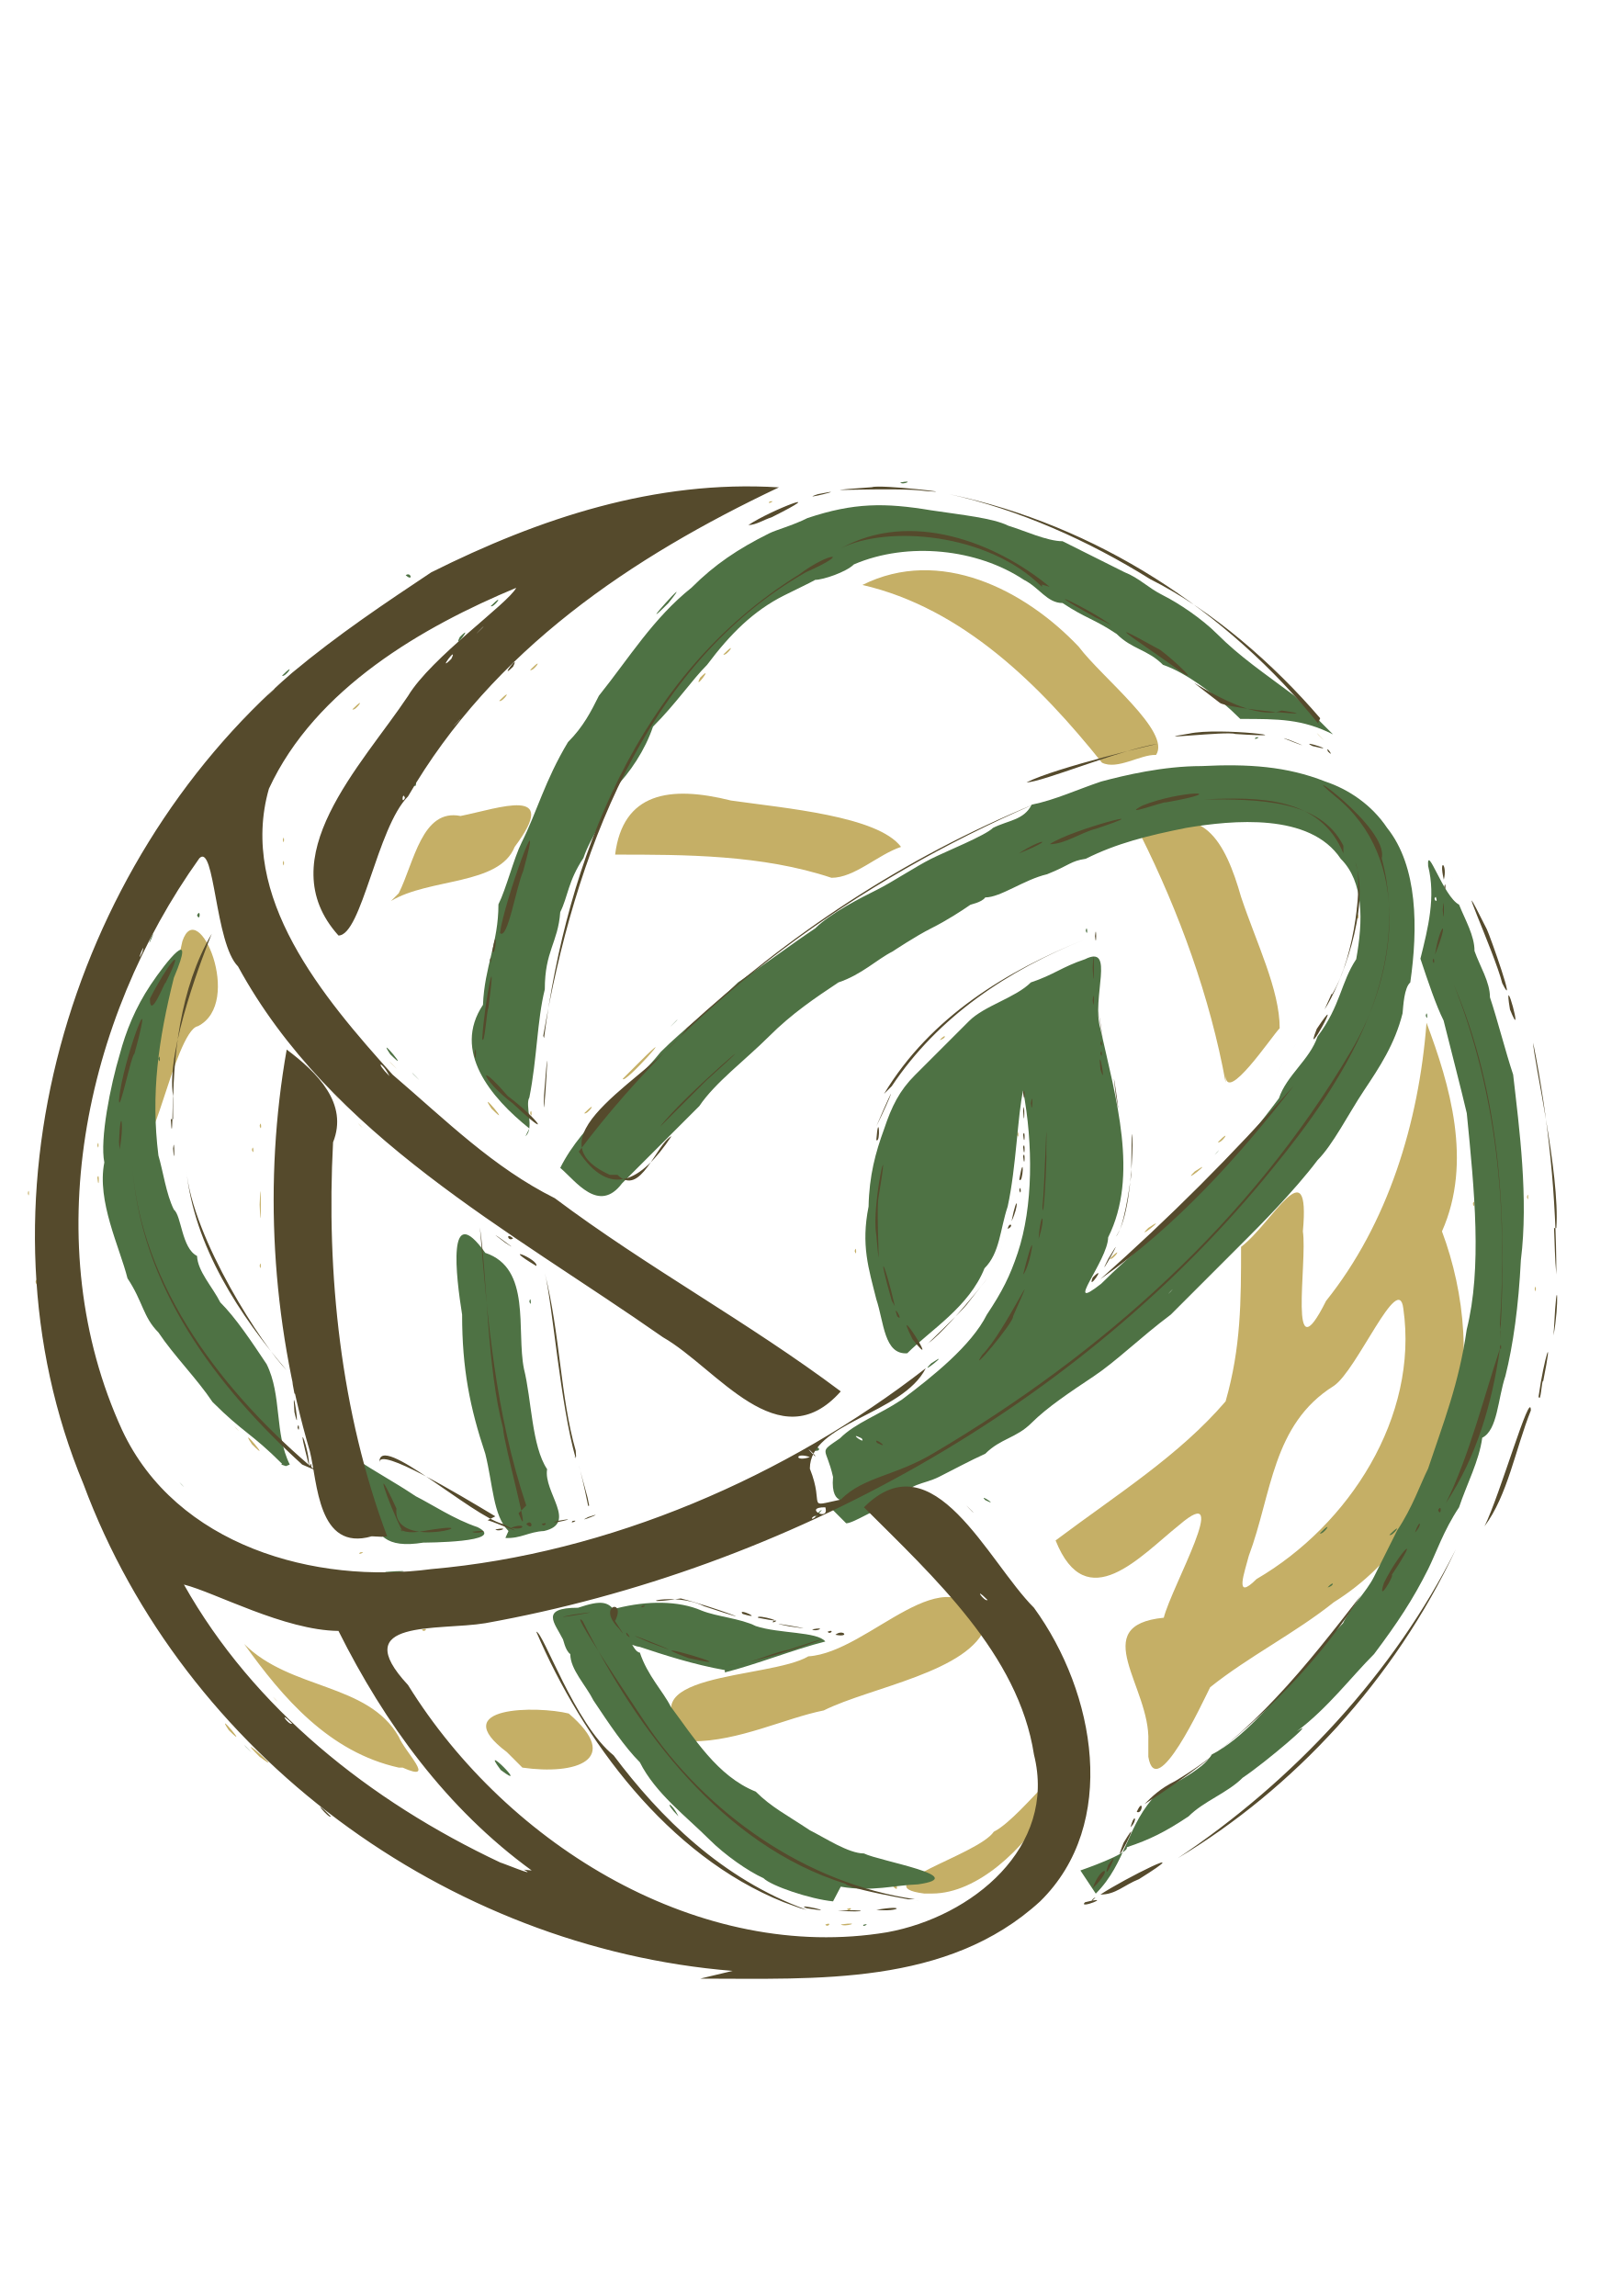
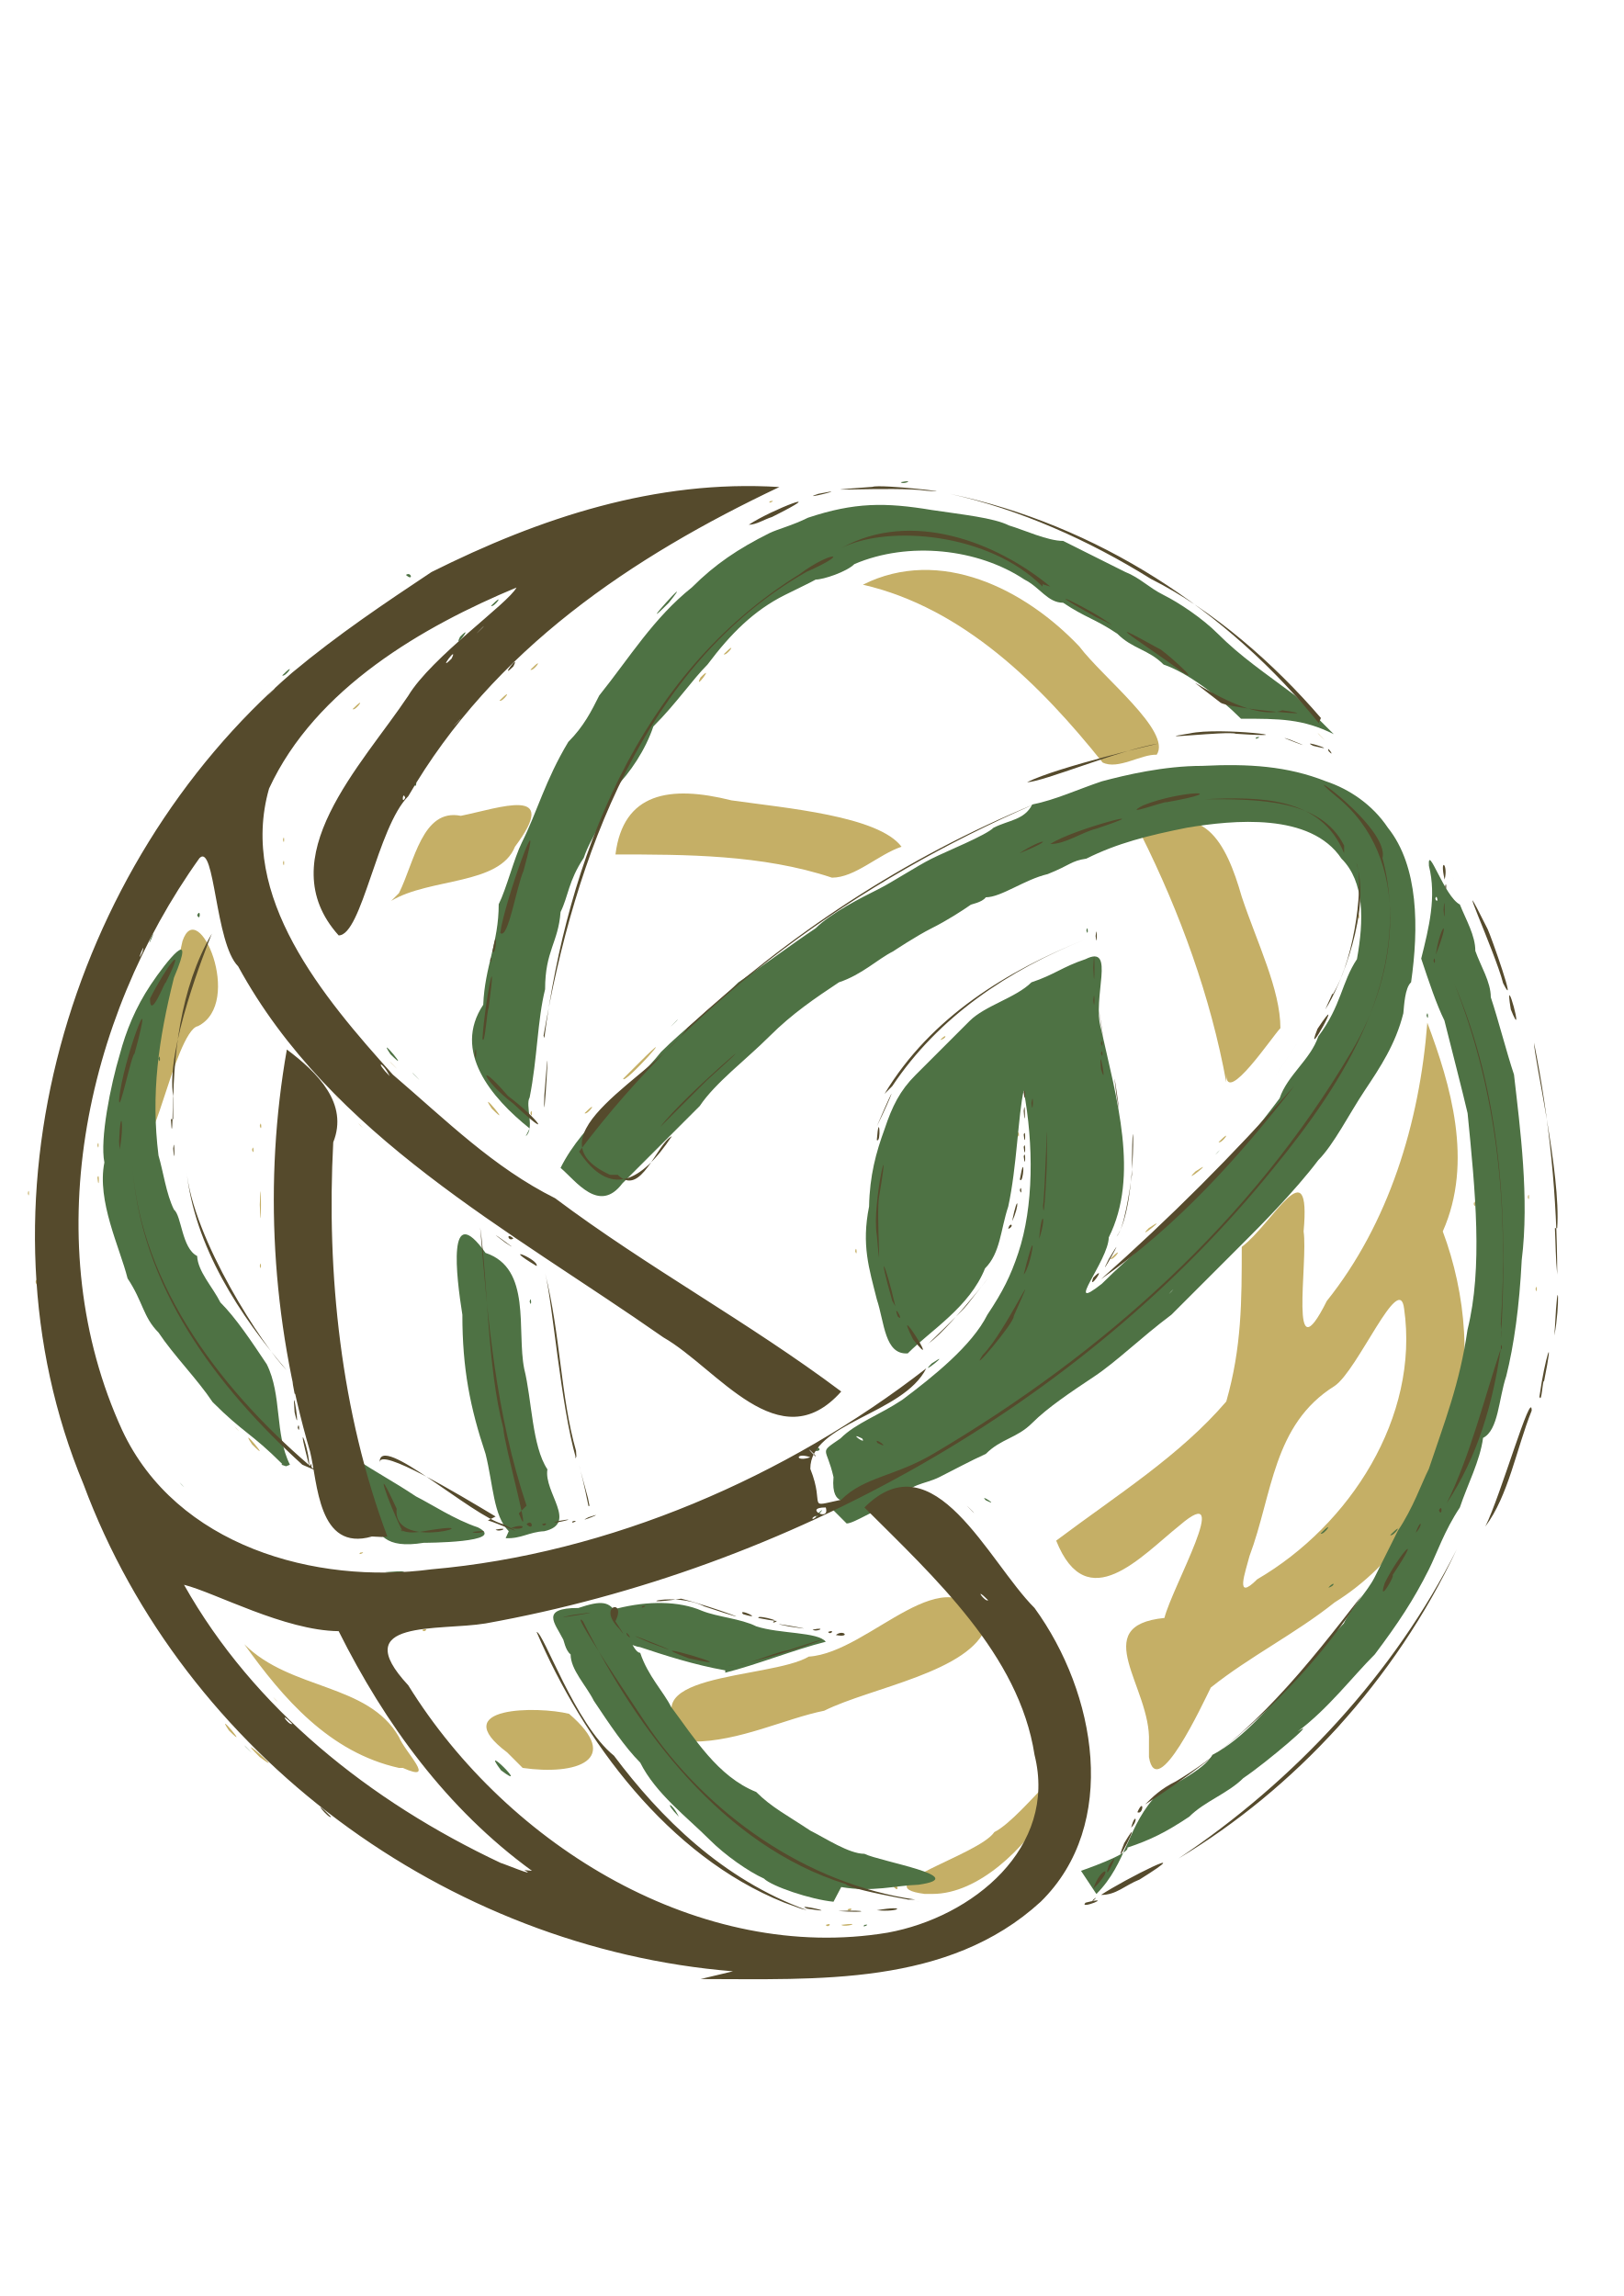
- <svg xmlns="http://www.w3.org/2000/svg" width="200" height="283" version="1.1" viewBox="0 0 210 297" xml:space="preserve">
+ <svg xmlns="http://www.w3.org/2000/svg" version="1.2" baseProfile="tiny-ps" viewBox="0 0 210 297">
  <g transform="translate(.8 5)">
    <path d="m100 250c5-0.2 5 0.3 0 0zm6-6c1-0.4 0.3 0.5 0 0zm2-0.01c3-0.4 0.5 0.4 0 0zm0.8-2c1-0.4 0.3 0.5 0 0zm10-2c-8-1 7-5 9-8 4-2 12-14 7-3-3 5-9 11-15 11zm-4-0.9c0.3-1 0.9 1 0 0zm16-2c0.5-0.6 3-3 0.9-0.8zm-48-9c-0.9-1 1 1 0 0zm-25-0.4c-2-2 2 2 0 0zm-7-4c-9-2-15-9-20-16 6 6 16 5 20 12 0.8 2 5 6 0.5 4zm14-2c-8-6 4-6 8-5 7 6 0.9 8-6 7-0.7-0.7-1-1-2-2zm-32 0.6c-4-4 4 3 0 0zm115-2c0.3-7-8-15 2-16 1-4 9-18 2-12-5 4-12 12-16 2 8-6 16-11 22-18 2-7 2-13 2-20 4-3 9-13 8-2 0.6 4-2 19 3 9 8-10 12-23 13-36 3 8 6 18 2 27 3 8 4 18 1 26-2 9-7 17-15 22-5 4-11 7-16 11-1 2-7 15-8 9zm14-21c12-7 21-21 19-35-0.6-5-6 8-9 10-8 5-8 14-11 22-0.5 2-2 6 1 3zm-73 21c-10-9 10-8 15-11 8-0.5 18-14 23-4-2 6-15 8-21 11-5 1-11 4-17 4zm48-0.05c0.2-1 0.3 1 0 0zm34-0.5c0.5-0.6 3-3 0.9-0.8zm-142-0.9c-2-3 3 3 0 0zm6-4c-0.9-1 1 1 0 0zm45-8c-0.9-1 1 1 0 0zm-26-1c1-0.4 0.3 0.5 0 0zm73-5c-0.9-1 2 2 0 0zm-69-2c1-0.4 0.3 0.5 0 0zm-12-3c1-0.2-0.5 0.5 0 0zm74-2c-2-2 2 2 0 0zm4-7c-2-2 2 2 0 0zm-92-5c-2-3 3 3 0 0zm-2-2c-0.9-1 1 1 0 0zm94-10c2-2 0.4 0.3 0 0zm26-6c2-2-1 2 0 0zm41-2c0.2-1 0.3 1 0 0zm7-0.1c0.2-1 0.2 1 0 0zm-194-0.9c0.2-1 0.3 1 0 0zm37-0.4c0.2-1 0.2 1 0 0zm18-2c0.2-3 0.2 3 0 0zm-26 0.3c0.2-1 0.2 1 0 0zm110-0.9c2-2 0.4 0.3 0 0zm-33-1c0.2-1 0.3 1 0 0zm38-3c3-2-2 2 0 0zm-115-3c0.2-6 0.2 6 0 0zm8 0.9c0.3-2 0.2 2 0 0zm149-1c0.2-1 0.3 1 0 0zm7-0.9c0.2-1 0.2 1 0 0zm-194-0.5c0.2-1 0.2 1 0 0zm9-2c0.3-1 0.2 2 0 0zm142-0.8c3-2-2 2 0 0zm-114-2c0.3-1 0.2 2 0 0zm-8-0.8c0.2-1 0.3 1 0 0zm-20-0.6c0.2-1 0.2 1 0 0zm145-0.4c2-2 0.4 0.3 0 0zm-138-5c-0.7-7 3-16 4-21 2-6 8 8 2 11-3 0.5-7 22-6 9zm112 4c0.2-1 0.3 1 0 0zm-47-0.4c2-2-1 2 0 0zm-51-0.7c0.2-1 0.3 1 0 0zm13-0.04c-0.9-1 1 1 0 0zm41-2c5-5-5 5 0 0zm43 0.8c0.2-1 0.2 1 0 0zm-62-0.4c0.2-1 0.3 1 0 0zm63 0c0.2-1 0.3 1 0 0zm-68-0.6c-2-3 3 3 0 0zm12 0.6c2-2 0.4 0.3 0 0zm-32-2c-0.9-1 1 1 0 0zm115-2c-2-11-6-22-11-32 8-5 11 1 13 8 2 6 5 12 5 17-1 1-7 10-7 6zm-106-0.4c-3-3 3 3 0 0zm40-0.07c2-2-1 2 0 0zm-10-2c6-6-2 3-2 2l0.7-0.7zm-45 2c-0.9-1 2 2 0 0zm13-2c-0.9-1 2 2 0 0zm71-3c0.9-1 0.9-0.2 0 0zm-98-11c2-2 0.4 0.3 0 0zm163-3c0.2-1 0.3 1 0 0zm-11-2c0.2-1 0.3 1 0 0zm0-1c0.2-1 0.3 1 0 0zm-124-2c2-4 3-11 8-10 5-1 13-4 7 4-2 5-11 4-16 7zm56-2c-9-3-19-3-28-3 1-8 7-9 15-7 7 1 19 2 22 6-3 1-6 4-9 4zm-79-0.9c-0.06-2 0.7 1 0 0zm8-1c0.2-1 0.2 1 0 0zm0-3c0.2-1 0.2 1 0 0zm106-10c-8-10-18-20-31-23 10-5 21 0.6 28 8 3 4 12 11 10 14-2-0.1-5 2-7 1zm-111-3c2-2 0.4 0.3 0 0zm139-0.6c-0.9-1 2 2 0 0zm-3-3c-2-2 2 2 0 0zm-122-0.3c2-2 0.4 0.3 0 0zm-10-0.7c2-2-1 2 0 0zm29-0.4c2-2 0.4 0.3 0 0zm26-3c2-2-1 2 0 0zm-22-1c2-2 0.4 0.3 0 0zm25-2c2-2 0.4 0.3 0 0zm-10-2c2-2 0.4 0.3 0 0zm-22-0.3c2-2 0.4 0.3 0 0zm26-4c2-2-1 2 0 0zm-20-0.5c0.7-0.9 0.3 1 0 0zm44-11c1-0.2-0.5 0.5 0 0zm5 0c1-0.2-0.5 0.5 0 0zm-17-2c1-0.2-0.5 0.5 0 0z" fill="#c5af66" />
    <path d="m111 244c1-0.2-0.5 0.5 0 0zm-4-3c-3-0.3-8-2-9-3-2-0.9-5-3-7-5-3-3-7-6-9-10-2-2-4-5-6-8-1-2-3-4-3-6-0.7-0.5-0.9-2-1-2-1-2-3-4 2-4 3-1 4-0.9 5 0.8 0.9 1 2 5 3 5 1 3 3 5 4 7 3 4 6 9 11 11 2 2 4 3 7 5 2 1 5 3 7 3 2 1 14 3 7 4-3 0.1-6 1-10 0.3zm-20-11c-1-2-2-2 0 0zm54 10c4-4 4-9 8-13 0.8-0.6 6-3 7-5 4-2 8-7 9-8 3-3 5-6 8-9 0.9-2 3-4 4-6 1-2 2-4 3-6 2-3 3-6 4-8 2-6 4-11 5-18 2-8 1-18 0.01-28-0.7-3-2-8-3-12-1-2-2-5-3-8 1-4 2-8 1-12-0.2-3 2 4 4 5 0.8 2 2 4 2 6 0.7 2 2 4 2 6 1 3 2 7 3 10 0.8 7 2 16 1 24-0.3 6-1 11-2 15-1 3-1 7-3 8-0.4 3-2 6-3 9-2 3-3 6-4 8-2 4-4 7-7 11-3 3-6 7-10 10 3-2-4 4-7 6-2 2-5 3-7 5-3 2-5 3-8 4 0.4 0.8-6 3-6 3zm44-129c-0.5 0.3 0.4 1 0 0zm-124 119c-0.9-1 1 1 0 0zm-20-1c-0.9-1 2 2 0 0zm23-5c-3-4 4 3 0 0zm-33-3c-0.9-1 2 2 0 0zm5-4c-0.9-1 1 1 0 0zm-4-6c-2-2 2 2 0 0zm61 0.07c-4-0.7-8-2-11-3-2-0.2-7-4-3-5 4-1 8-1 11 0.3 2 0.8 5 1 7 2 3 1 8 0.7 9 2-4 1-9 3-13 4zm33-10c-0.9-1 1 1 0 0zm45-0.7c0.9-1 0.9-0.2 0 0zm-122-2c5-0.4 1 0.4 0 0zm72-3c-4-4 4 4 0 0zm-67-0.8c-5 0.8-6-1-7-4-0.08-2-2-5-2-7 3 2 5 3 8 5 2 1 5 3 8 4 4 2-7 2-7 2zm125-1c2-2 0.4 0.3 0 0zm-114-0.5c-2-2-2-6-3-10-2-6-3-11-3-18-0.8-5-2-15 3-8 6 2 4 10 5 15 1 4 1 10 3 13-0.5 3 4 7-0.4 8-2 0.1-3 1-5 0.9zm105 0.3c2-2 0.4 0.3 0 0zm-66-2c-0.4-1 1 1 0 0zm0.7-0.3c2-2-0.3 0.8 0 0zm2-1c3-2-0.1 0.5 0.3-4-0.9-4-2-3 0.9-5 2-2 5-3 8-5 4-3 9-7 11-11 2-3 3-5 4-8 2-6 2-14 0.7-21-0.7 3-0.9 10-2 15-1 3-1 6-3 8-2 5-7 8-10 11-3 0.2-3-4-4-7-1-4-2-7-1-12 0.08-4 0.9-7 2-10 1-3 2-5 4-7 4-4 1-1 7-7 2-2 6-3 8-5 3-1 4-2 7-3 4-2 0.8 5 2 9 2 9 5 19 1 27-0.03 3-6 10-0.9 6 4-4 8-7 12-11 4-4 8-9 11-13 1-3 4-5 5-8 3-4 3-7 5-10 0.9-5 1-10-2-13-4-6-14-5-20-4-5 1-9 2-13 4-2 0.3-2 0.8-5 2-3 0.7-6 3-8 3-0.5 0.7-2 0.9-2 1-1 0.7-3 2-5 3-2 1-5 3-5 3-2 1-4 3-7 4-3 2-6 4-9 7-3 3-7 6-9 9-5 5-6 6-10 10-3 4-6-0.3-8-2 3-6 9-10 13-15 3-3 7-6 10-9 3-2 7-5 10-7 2-2 6-4 8-5 2-1 5-3 7-4 2-1 7-3 8-4 2-1 4-1 5-3 3-0.6 6-2 9-3 3-0.8 8-2 13-2 6-0.3 11 0.02 16 2 3 1 6 3 8 6 4 5 4 13 3 20-0.8 0.7-0.9 3-1 4-1 4-3 7-5 10-2 3-4 7-6 9-3 4-8 9-9 10-3 3-4 4-2 2-5 5-3 3-8 8-4 3-7 6-10 8-3 2-6 4-8 6-2 2-4 2-6 4-2 0.9-4 2-6 3-2 1-4 0.8-5 3-2-1-0.3 0.7-2 1-1-0.1-4 2-5 2zm4-9c-2-1 0.7 1 0 0zm40-19c0.9-1-1 1 0 0zm6-18c0.9-1-1 1 0 0zm-70-17c0.9-1-2 2 0 0zm40 62c-1-1 2 1 0 0zm-104-2c-0.9-1 1 1 0 0zm102-0.7c-2-2 2 2 0 0zm-89-2c-4-4-5-4-9-8-2-3-5-6-7-9-2-2-2-4-4-7-1-4-4-10-3-15-0.6-3 0.8-10 2-14 0.8-3 2-6 4-9 2-3 6-8 3-0.9-2 8-3 15-2 23 0.6 2 1 5 2 7 1 0.8 1 5 3 6 0.08 2 2 4 3 6 2 2 4 5 6 8 2 4 1 9 3 13l-0.5 0.2-0.6-0.2zm68-2c2-0.7 2 1 0 0zm16-11c3-2-2 2 0 0zm-52-8c0.2-1 0.3 1 0 0zm-8-2c0.2-1 0.2 1 0 0zm131-0.2c0.2-1 0.3 1 0 0zm-124-7c0.7-0.5 1 0.9 0 0zm124-0.2c0.2-1 0.3 1 0 0zm-150-2c0.3-1 0.2 2 0 0zm0-3c0.3-1 0.2 2 0 0zm-28-6c0.2-1 0.2 1 0 0zm55-2c-5-4-10-10-6-16 0.2-5 2-8 2-13 1-2 2-6 3-8 2-4 3-8 6-13 2-2 3-4 4-6 4-5 7-10 12-14 3-3 6-5 10-7 1-0.5 3-1 5-2 6-2 10-2 16-1 4 0.6 8 1 10 2 2 0.6 5 2 7 2 2 1 6 3 8 4 2 0.8 3 2 5 3 2 1 5 3 7 5 3 3 6 5 10 8 2 2 2 2 5 5-4-2-7-2-12-2-3-3-7-6-10-7-2-2-4-2-6-4-3-2-4-2-7-4-2 7e-4 -3-2-5-3-6-4-15-5-22-2-1 1-4 2-5 2-0.9 0.5-2 1-4 2-4 2-7 5-10 9-2 2-4 5-7 8-1 3-3 6-5 8-1 4-3 6-4 9-2 3-2 5-3 7-0.3 4-2 5-2 10-1 4-1 9-2 14-0.6 1 0.7 4-0.5 5zm18-68c4-5-5 5 0 0zm-33 61c-0.9-1 2 2 0 0zm-33-2c0.2-1 0.3 1 0 0zm30-0.6c-2-3 3 3 0 0zm134-5c0.2-1 0.3 1 0 0zm-165-10c1-2-0.7 2 0 0zm121-1c0.2-1 0.3 1 0 0zm-115-2c0.5-1 0.4 1 0 0zm28-17c0.5-1 0.4 1 0 0zm109-6c1-0.2-0.5 0.5 0 0zm-102-4c2-2 0.4 0.3 0 0zm-27-2c5-5-5 5 0 0zm3-2c2-2 0.4 0.3 0 0zm31-4c2-2-1 2 0 0zm-8-1c2-2-1 2 0 0zm4-4c2-2 0.4 0.3 0 0zm-11-4c0.7-0.5 1 0.9 0 0zm64-12c2-0.4 0.3 0.4 0 0z" fill="#4e7244" />
    <path d="m94 250c-37-3-71-28-84-63-15-36-2-80 27-105 6-5 12-9 18-13 14-7 29-12 45-11-19 9-37 21-48 40-4 4-6 18-9 18-9-10 3-22 9-31 3-5 13-12 14-14-12 5-26 13-32 26-4 14 7 27 16 37 7 6 13 12 21 16 12 9 25 16 37 25-8 9-16-3-23-7-20-14-43-26-55-48-3-3-3-16-5-14-15 21-21 50-10 74 7 15 25 20 40 18 23-2 46-12 64-26-3 6-15 7-15 13 2 5-0.7 5 4 4 3-3 7-3 12-6 22-13 41-30 54-52 6-10 8-25-2-33-6-5 7 4 6 8 4 15-5 29-14 40-25 31-63 52-102 59-6 1-18-0.6-10 8 13 21 38 36 62 32 11-2 22-11 19-23-2-13-13-23-22-32 9-9 16 7 22 13 8 11 11 28 0.8 38-12 11-29 10-44 10zm-26-13c-11-8-19-19-25-31-7-0.07-16-5-20-6 9 16 24 28 41 36-0.06-0.09 5 2 3 0.9zm-26-7c-3-3-0.1 0.5 0 0zm-5-12c-2-2-0.4 0.3 0 0zm90-16c-2-2-0.4 0.3 0 0zm-22-11c-1 0.2-1 1 0 0zm1-1c-3-0.03 0.6 2 0 0zm19 0.5c-2-2 0.9 1 0 0zm-21-7c-2-0.7-2 0.7 0 0zm0.6-0.3c-2-2 0.7 1 0 0zm-39-28c-1-0.9-0.7 0.5 0 0zm-16-21c-1-2-2-2 0 0zm-32-16c0.6-2-1 2 0 0zm34-20c-0.3-1-0.5 1 0 0zm7-10c0.9-1-2 2 0 0zm-24-4c0.9-1-2 2 0 0zm31-3c1-2-2 2 0 0zm-8-1c1-2-2 2 0 0zm4-4c0.9-1-2 2 0 0zm46 166c4-0.2 4 0.3 0 0zm-4-0.3c-2-0.8 5 0.8 0 0zm9 0.2c4-0.7 3 0.3 0 0zm-12-1c-15-6-26-21-32-35 0.9 0.03 5 12 10 16 6 8 14 16 25 20l-0.8-0.2zm39 0.02c4-1-1 1 0 0zm-22-0.4c-14-2-27-11-35-23-2-3-10-15-8-13 7 14 18 29 34 34 0.7 0.9 14 3 8 2zm23-8e-4c1-0.8-0.6 0.8 0 0zm1-0.6c3-2 13-7 5-2-2 0.8-3 2-5 2zm-1-0.8c1-3 3-3 0 0zm2-3c2-3-1 3 0 0zm9-0.9c15-10 28-24 36-40-8 17-21 31-36 40zm-7-2c3-5-2 5 0 0zm0.9-2c0.5-2 1-1 0 0zm0.8-2c0.9-2 0.8 0.4 0 0zm5-4c10-6 17-15 24-24-7 11-17 20-28 27 1-1 2-2 4-3zm-58-15c3 0.3 20-6 8-2-3 0.6-5 2-8 2zm-5-0.9c-8-3 9 2 0 0zm-5-2c-7-3 8 3 0 0zm-3-1c-0.4-1 1 1 0 0zm27-0.02c1-0.8 2 0.4 0 0zm-28-0.8c-3-3 1-4-0.5-1-0.4-0.5 2 3 0.5 1zm27 0.4c1-0.4 0.3 0.5 0 0zm-2-0.3c2-0.4 0.5 0.4 0 0zm-3-0.4c-5-1 6 0.9 0 0zm-2-0.7c1-0.2-0.5 0.5 0 0zm-2-0.4c-0.4-0.6 5 1 0 0zm-24-0.4c7-1-5 1 0 0zm22-0.1c-0.8-0.9 3 0.9 0 0zm-5-1c-4-2-10 0.08-3-1 4 1 12 4 3 1zm-8-0.04c1-0.2-0.5 0.5 0 0zm96-3c2-4 5-7 1-1 0.4-0.04-2 4-1 1zm-131-6c-7 2-7-7-8-11-5-17-6-35-3-52 4 3 8 7 6 12-0.9 17 1 35 7 51l-0.7 0.06-2-0.1zm4-0.6c-2-4-4-10-0.8-3-0.6 6 14 1 3 3-0.4 1e-3 -2 0.4-3-0.7zm9 9e-3c3-0.4 0.6 0.4 0 0zm122 0.1c0.7-2 1-1 0 0zm-119-0.4c2-0.4 0.5 0.4 0 0zm2-0.2c2-0.8 2 0.4 0 0zm126-0.2c2-4 6-18 6-15-2 5-3 11-6 15zm-124-0.3c0.8-0.8 1 1 0 0zm-4-1c-5-3-15-9-15-7-0.1-4 12 7 16 8 4 2-0.9-0.2-2-0.5zm6 1c1-0.4 0.3 0.5 0 0zm2-0.4c4-0.7-2 0.7 0 0zm-4-2c-4-12-5-24-6-36 1 7 0.9 18 3 26 0.06 2 4 16 2 11zm6 2c1-0.2-0.5 0.5 0 0zm2-0.5c3-1-2 1 0 0zm110-0.9c0.5-1 0.4 1 0 0zm-110-0.6c-1-5-2-8-0.06-1l0.2 1-0.1 0.07zm111-0.3c3-6 5-14 7-20-1 7-3 14-7 20zm-148-5c-11-10-21-23-22-39 1 16 12 30 24 40l-0.6-0.4zm1 0.2c0.2-1 0.3 1 0 0zm-0.6-2c-1-4 0.5-0.2 0.5 2zm35 1c-2-7-3-20-4-24 2 8 2 16 4 23l0.05 0.8-0.2-5e-3zm39-2c-0.7-1 2 1 0 0zm-75-2c0.2-1 0.3 1 0 0zm-0.4-2c-0.4-5 0.9 4 0 0zm161-2c0.7-5 2-9 0.6-2-0.2-0.3-0.3 3-0.6 2zm-161-0.4c-0.8-4 0.5 0.5 0 0zm-1-3c-6-7-12-16-13-26 0.8 9 10 23 13 26zm90-2c3-3 8-14 4-5 0.2 0.7-6 8-4 5zm-9-2c-3-6 4 5 0 0zm76 1c0.2-1 0.2 1 0 0zm-74-0.5c3-2 12-14 5-5-0.5 0.7-6 6-5 5zm81-2c0.4-8 0.7-3-0.07 1zm-7-0.5c1-15-0.4-30-6-44 6 14 7 30 6 46l0.09-1zm-78-1c-0.7-2 1 1 0 0zm-0.7-2c-2-7-0.9-5 0.4 0.7l-0.4-0.7zm26-3c2-2-0.8 2 0 0zm1 0.2c9-8 17-16 25-25-7 9-15 18-25 25zm-10-0.6c2-8 1-1 0 0zm69-6c0.5-7-3-22-3-24 2 10 3 20 3 30-0.2-2-0.2-4-0.3-6zm-58 4c3-5-2 4 0 0zm-74 0.9c-5-3 0.4-0.8 0-4e-5zm60-2c3-6-3 6 0 0zm-16-2c-0.7-4 2-15 0.3-5-0.4 2 0.4 13-0.3 5zm-48 1c-4-3 3 2 0 0zm69-0.5c0.3-4 1-3 0 0zm10-0.3c3-4 2-22 2-8-0.3 2-1 7-2 8zm-14-1c0.2-1 0.9-0.4 0 0zm0.5-1c0.8-4 1-2 0 0zm4-2c0.3-2 0.6-15 0.5-7 0.09 1-0.4 10-0.5 7zm-3-2c0.2-1 0.3 1 0 0zm-53-2c-11-5 6-13 10-19 13-12 28-22 45-29-23 10-44 25-59 45 4 6 8 4 12-2-2 1-4 8-7 5zm53 0.6c0.7-4 0.5 0.8 0 0zm0.5-3c0.3-1 0.2 2 0 0zm-110-1c0.2-2 0.2 3 0 0zm-7-0.9c0.2-5 0.7-2 0.07 1zm117 0.7c0.3-1 0.2 2 0 0zm-19-0.9c0.3-4 0.6 0.5 0 0zm19-0.7c0.3-1 0.2 2 0 0zm-110-2c-0.1-8 0.9-17 5-24-0.8 2-6 15-5 21-0.08 0.2-0.07 7-0.3 3zm44-2c-4-3-5-6-0.7-1 4 3 6 6 0.7 1zm19 3c3-4 16-15 6-6-2 2-4 4-6 6zm28-0.07c3-7 2-4 0 0zm19-2c0.2-2 0.2 3 0 0zm-62-2c1-13-0.2 7 0 0zm63 1c0.3-2 0.2 2 0 0zm11-1c-0.9-7 1 6 0 0zm-129 0.6c0.4-5 5-17 2-6-0.4 0.1-2 8-2 6zm117-1c0.3-1 0.2 2 0 0zm-17-0.8c6-9 15-15 25-19-10 4-20 10-26 20zm50-2c6-9-2 3 0 0zm-23-0.2c-0.4-4 0.9 3 0 0zm-81-2c0.3-2 0.2 2 0 0zm81-0.02c0.2-1 0.3 1 0 0zm-72-2c3-23 12-47 33-60 4-3 7-3 0.9-0.3-21 12-30 37-34 60zm72 0.7c0.2-1 0.3 1 0 0zm-80-0.6c0.3-5 2-13 0.8-4-0.2 0.2-0.5 5-0.8 4zm35-0.4c11-9 23-17 36-23-13 6-25 14-36 23zm73-0.9c4-6-2 5 0 0zm-28-0.5c-0.9-6 1 6 0 0zm53-2c-1-6 2 5 0 0zm-23-2c3-5 4-15 3-17 2 6-2 16-4 19l0.9-2zm-31 0.8c0.2-2 0.2 2 0 0zm-122-0.2c2-4 5-8 2-2 0.07-0.6-2 5-2 2zm175-2c-1-4-7-17-2-7 0.4 0.8 4 11 2 7zm-53-2c0.2-5 0.2 5 0 0zm-78-1c0.2-1 0.2 1 0 0zm122 0.1c0.2-1 0.3 1 0 0zm0.3-0.8c0.6-4 2-5 0 0zm-122-0.4c0.7-4 0.5 0.8 0 0zm78-2c0.2-2 0.2 2 0 0zm-77-0.4c0.5-4 6-19 3-8-0.9 2-2 9-3 8zm122-3c0.2-3 0.2 3 0 0zm0.2-3c0.2-1 0.2 1 0 0zm-0.06-0.9c-0.7-3 0.5-2 0 4e-5zm1-0.4c-1-2 1 2 0 0zm-56-3c3-2 5-2 0 0zm42-1c-3-6-11-6-18-6 7-0.3 15-0.4 18 7zm-38-0.2c3-2 15-5 6-2-2 0.5-4 2-6 2zm-67-3c6-15 15-29 29-38-14 9-23 23-29 38zm79-2c5-2 12-2 3-0.4-0.05-0.2-6 2-3 0.4zm-15-3c4-2 17-5 17-5-5 0.8-15 5-17 5zm39-4c-0.4-1 1 1 0 0zm-2-0.7c-2-1 4 1 0 0zm-3-0.8c-3-1 5 2 0 0zm-13-0.8c4-0.9 16 0.7 6 0.04-1-0.4-12 0.9-6-0.04zm17-2c-6-7-14-14-22-18-8-5-17-9-26-11 19 4 36 15 48 30l-0.3-0.3zm-5-1c-5 2-17-8-8-1 1 0.8 15 2 8 1zm-13-5c-4-3-12-8-3-3 0.3-0.08 6 5 3 3zm-11-7c-9-5-0.5-1 2 1l-0.9-0.5zm-7-4c-7-7-20-8-26-5 9-5 20-0.8 27 5l-1-0.3zm-38-8c3-2 11-5 3-1-1 0.3-2 1-3 1zm9-4c5-1-3 1 0 0zm14-0.4c-4-0.6-18 0.3-7-0.5 1-0.4 12 0.9 7 0.5z" fill="#554a2c" />
  </g>
</svg>
